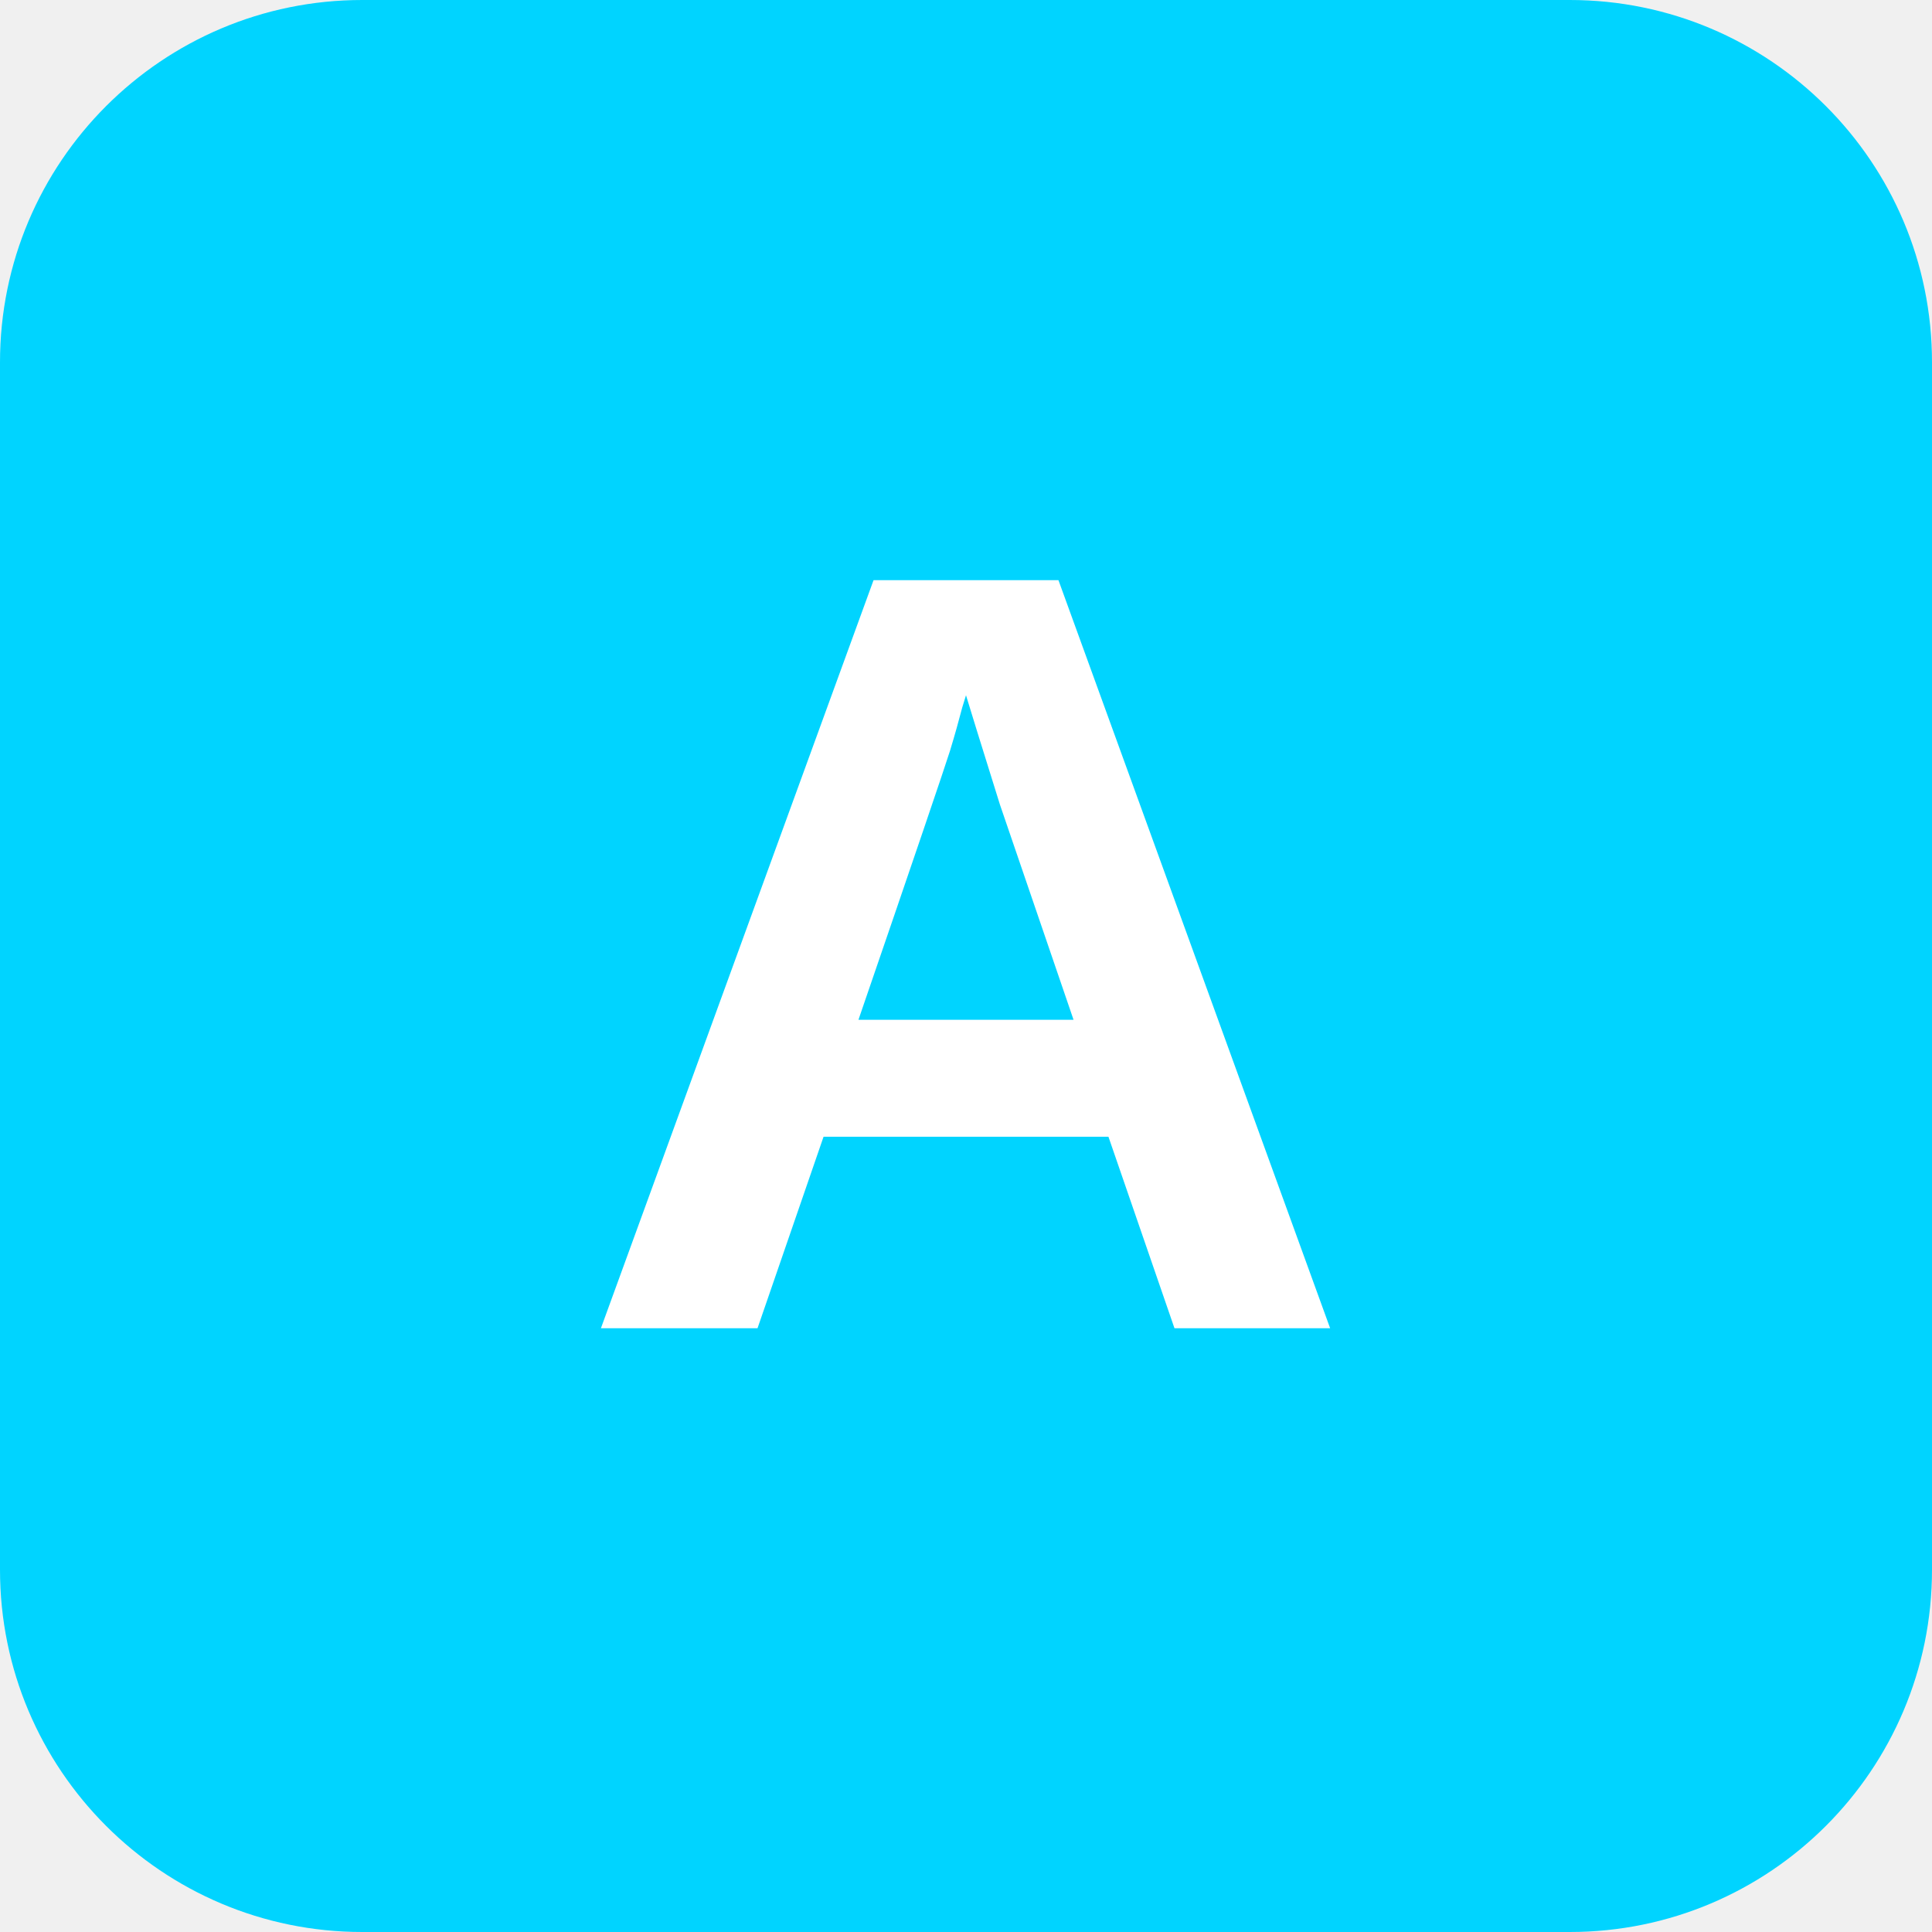
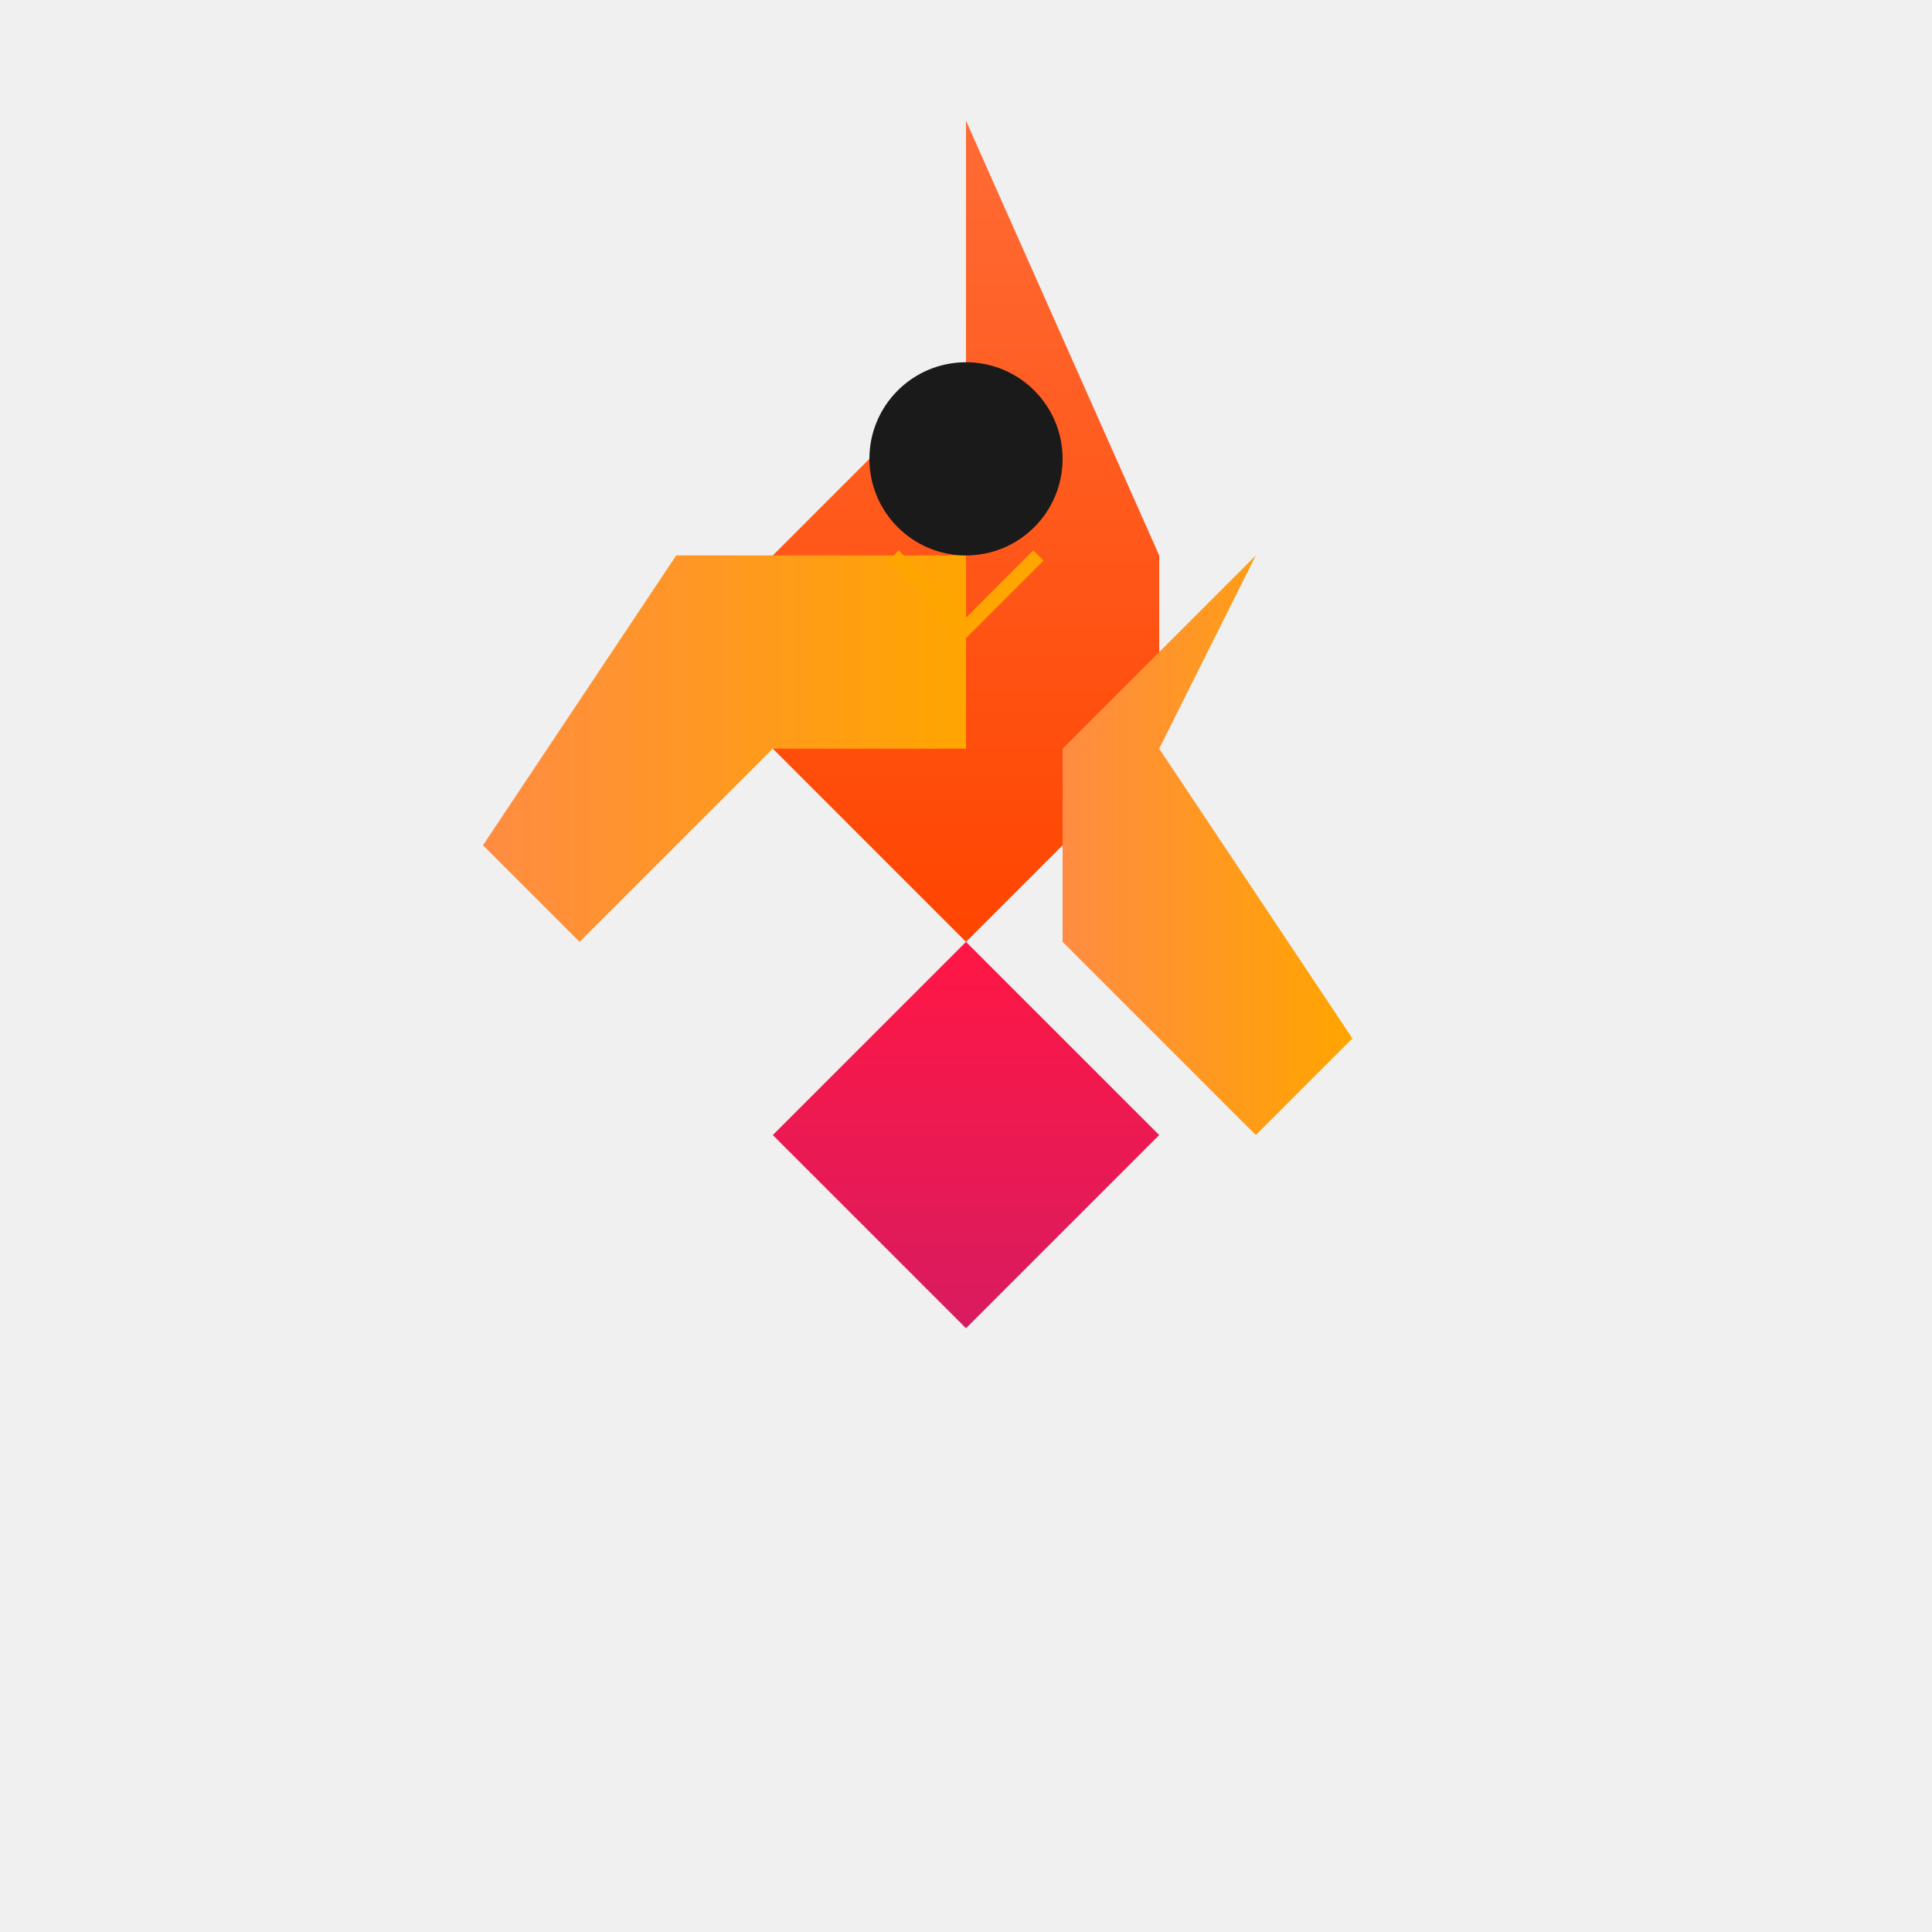
<svg xmlns="http://www.w3.org/2000/svg" width="32" height="32" viewBox="0 0 32 32" fill="none">
-   <rect width="32" height="32" rx="6" fill="#00d4ff" />
-   <text x="16" y="22" text-anchor="middle" fill="white" font-family="Arial, sans-serif" font-size="18" font-weight="bold">A</text>
+   <g transform="scale(0.08)">
+     <path d="M200 25L200 75L160 115L160 155L200 195L240 155L240 115L200 25Z" fill="url(#gradient1)" />
+     <path d="M140 115L200 115L200 155L160 155L120 195L100 175L140 115Z" fill="url(#gradient2)" />
+     <path d="M260 115L220 155L220 195L260 235L280 215L240 155L260 115Z" fill="url(#gradient2)" />
+     <path d="M200 195L160 235L200 275L240 235L200 195Z" fill="url(#gradient3)" />
+     <circle cx="200" cy="95" r="20" fill="#1a1a1a" />
+     <path d="M185 115L200 130L215 115" stroke="#ffa500" stroke-width="3" fill="none" />
+   </g>
+   <defs>
+     <linearGradient id="gradient1" x1="0%" y1="0%" x2="0%" y2="100%">
+       <stop offset="0%" style="stop-color:#ff6b35" />
+       <stop offset="100%" style="stop-color:#ff4500" />
+     </linearGradient>
+     <linearGradient id="gradient2" x1="0%" y1="0%" x2="100%" y2="0%">
+       <stop offset="0%" style="stop-color:#ff8c42" />
+       <stop offset="100%" style="stop-color:#ffa500" />
+     </linearGradient>
+     <linearGradient id="gradient3" x1="0%" y1="0%" x2="0%" y2="100%">
+       <stop offset="0%" style="stop-color:#ff1744" />
+       <stop offset="100%" style="stop-color:#d81b60" />
+     </linearGradient>
+   </defs>
</svg>
